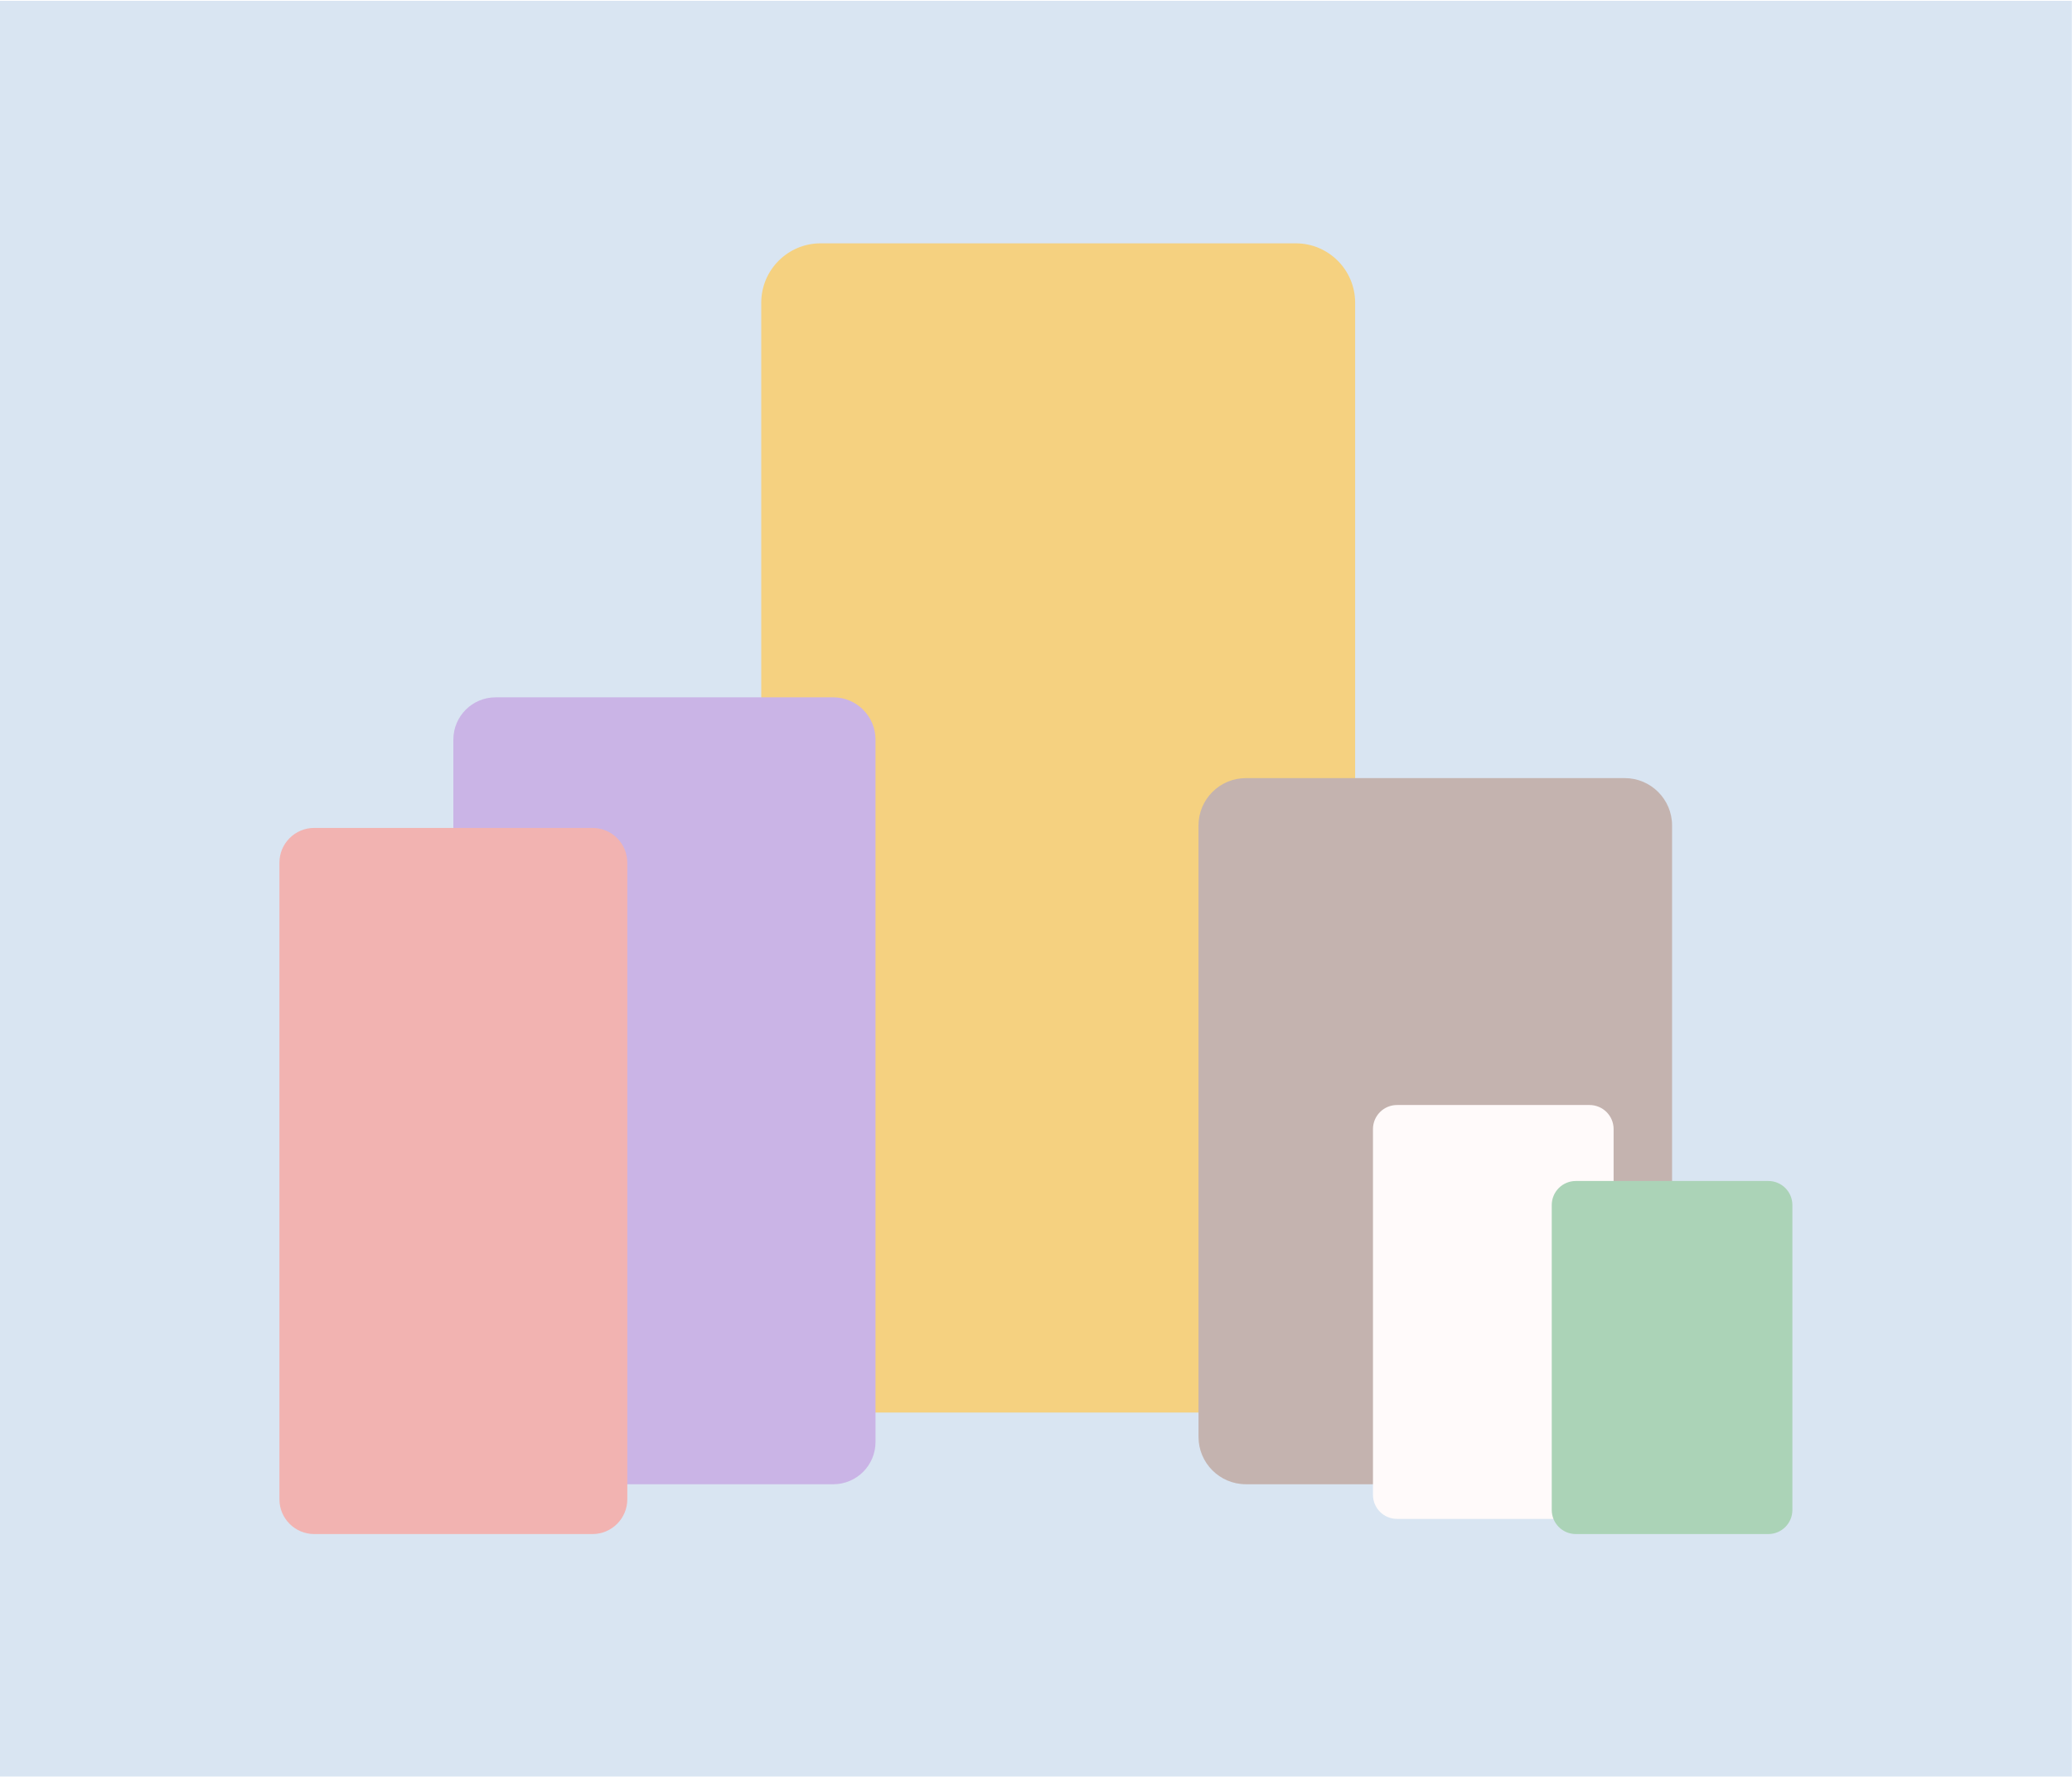
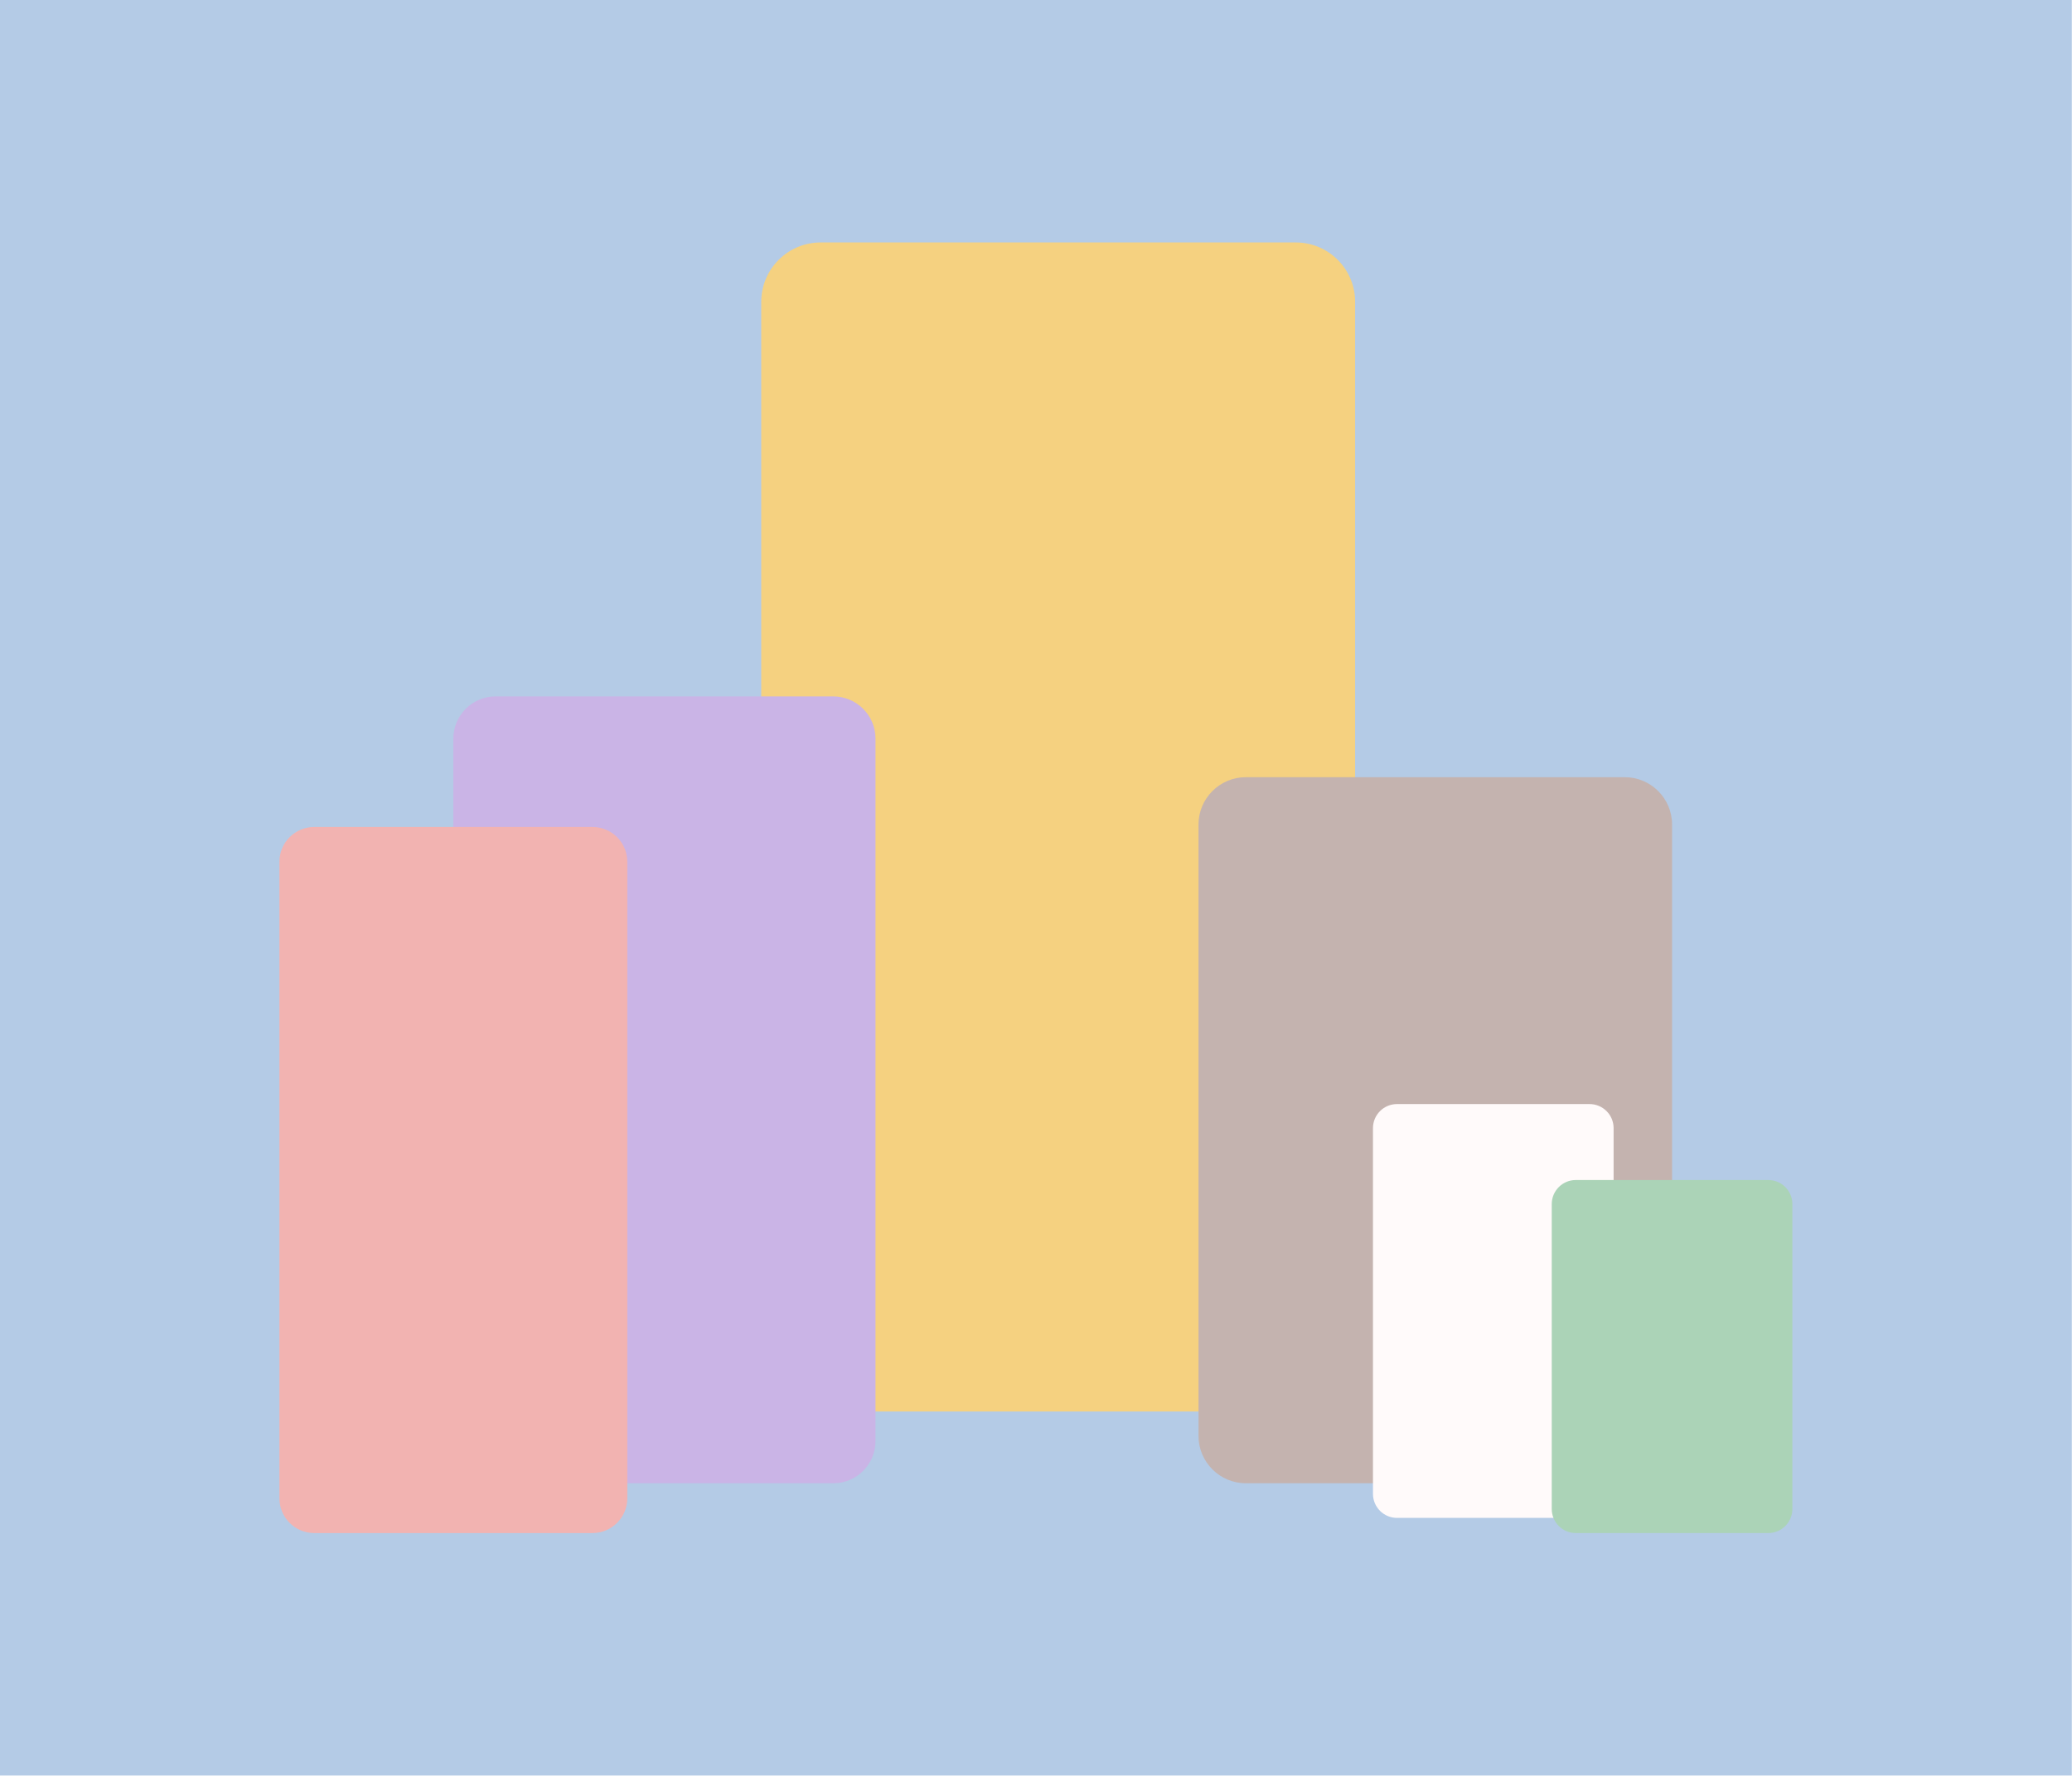
- <svg xmlns="http://www.w3.org/2000/svg" width="100%" height="100%" viewBox="0 0 1762 1511" version="1.1" xml:space="preserve" style="fill-rule:evenodd;clip-rule:evenodd;stroke-linejoin:round;stroke-miterlimit:2;">
-   <g transform="matrix(1,0,0,1,0,-3403)">
+ <svg xmlns="http://www.w3.org/2000/svg" width="100%" height="100%" viewBox="0 0 1762 1510" version="1.1" xml:space="preserve" style="fill-rule:evenodd;clip-rule:evenodd;stroke-linejoin:round;stroke-miterlimit:2;">
+   <g transform="matrix(1,0,0,1,0,-3403.72)">
    <g id="template_todos" transform="matrix(0.974748,0,0,1.05461,-3178.28,-1848.31)">
-       <rect x="3260.61" y="4980.06" width="1807.49" height="1431.8" style="fill:rgb(217,229,242);" />
+       <rect x="3260.61" y="4980.06" width="1807.49" height="1431.8" style="fill:rgb(180,203,230);" />
      <g transform="matrix(1.02591,0,0,0.948218,3758.62,203.303)">
        <path d="M666.962,5294.32L666.962,6187.55C666.962,6215.42 644.332,6238.05 616.459,6238.05L212.434,6238.05C184.56,6238.05 161.931,6215.42 161.931,6187.55L161.931,5294.32C161.931,5266.45 184.56,5243.82 212.434,5243.82L616.459,5243.82C644.332,5243.82 666.962,5266.45 666.962,5294.32Z" style="fill:rgb(245,209,128);" />
      </g>
      <g transform="matrix(0.729228,0,0,0.638189,3538.06,2195.12)">
        <path d="M666.962,5297.16L666.962,6184.71C666.962,6214.15 644.332,6238.05 616.459,6238.05L212.434,6238.05C184.56,6238.05 161.931,6214.15 161.931,6184.71L161.931,5297.16C161.931,5267.72 184.56,5243.82 212.434,5243.82L616.459,5243.82C644.332,5243.82 666.962,5267.72 666.962,5297.16Z" style="fill:rgb(202,180,230);" />
      </g>
      <g transform="matrix(-0.600952,-6.80222e-17,7.58791e-17,-0.572679,3905.2,9219.36)">
        <path d="M666.962,5292.8L666.962,6189.07C666.962,6216.1 644.332,6238.05 616.459,6238.05L212.434,6238.05C184.56,6238.05 161.931,6216.1 161.931,6189.07L161.931,5292.8C161.931,5265.77 184.56,5243.82 212.434,5243.82L616.459,5243.82C644.332,5243.82 666.962,5265.77 666.962,5292.8Z" style="fill:rgb(242,179,177);" />
      </g>
      <g transform="matrix(0.818056,0,0,0.572679,4173.75,2603.77)">
        <path d="M666.962,5310.5L666.962,6171.37C666.962,6208.17 644.332,6238.05 616.459,6238.05L212.434,6238.05C184.56,6238.05 161.931,6208.17 161.931,6171.37L161.931,5310.5C161.931,5273.7 184.56,5243.82 212.434,5243.82L616.459,5243.82C644.332,5243.82 666.962,5273.7 666.962,5310.5Z" style="fill:rgb(196,179,175);" />
      </g>
      <g transform="matrix(0.4157,0,0,0.335663,4391.1,4110.23)">
        <path d="M666.962,5301.63L666.962,6180.24C666.962,6212.15 644.332,6238.05 616.459,6238.05L212.434,6238.05C184.56,6238.05 161.931,6212.15 161.931,6180.24L161.931,5301.63C161.931,5269.72 184.56,5243.82 212.434,5243.82L616.459,5243.82C644.332,5243.82 666.962,5269.72 666.962,5301.63Z" style="fill:rgb(255,250,250);" />
      </g>
      <g transform="matrix(0.4157,0,0,0.28634,4547.07,4430.13)">
        <path d="M666.962,5311.59L666.962,6170.28C666.962,6207.68 644.332,6238.05 616.459,6238.05L212.434,6238.05C184.56,6238.05 161.931,6207.68 161.931,6170.28L161.931,5311.59C161.931,5274.19 184.56,5243.82 212.434,5243.82L616.459,5243.82C644.332,5243.82 666.962,5274.19 666.962,5311.59Z" style="fill:rgb(171,211,183);" />
      </g>
    </g>
+     <g id="ILUSTRAÇÃO">
+         </g>
  </g>
</svg>
